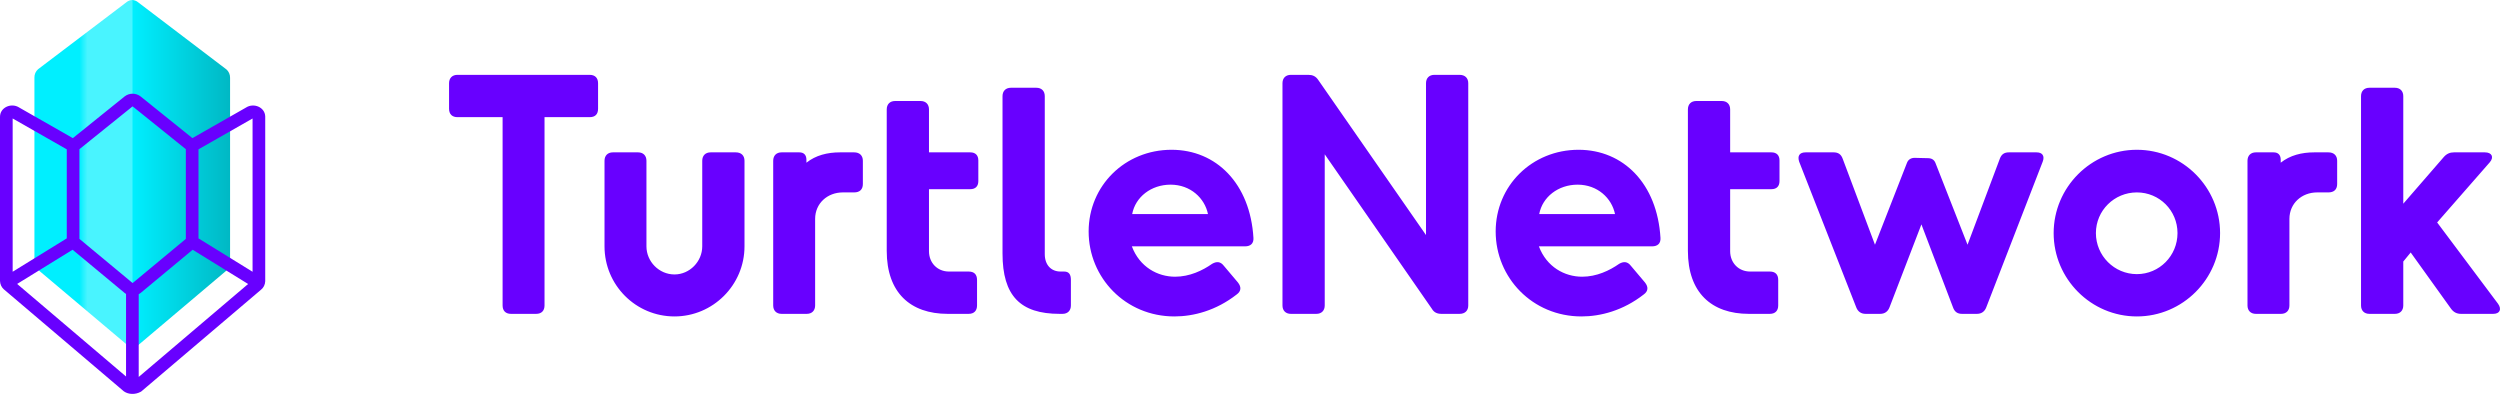
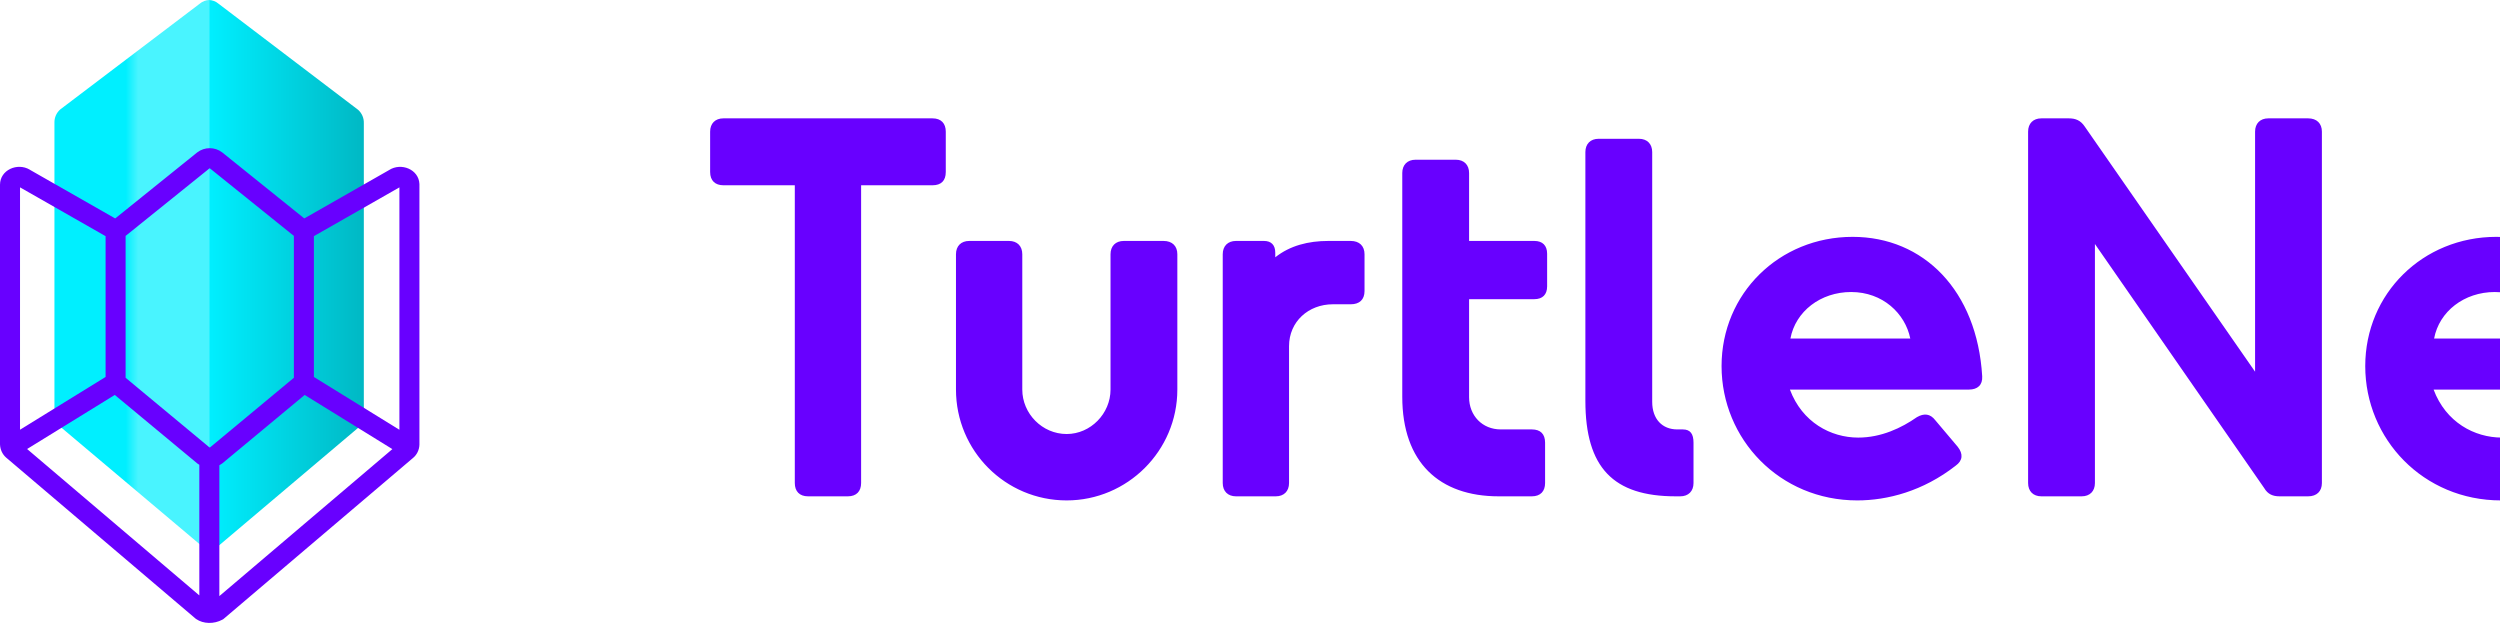
- <svg xmlns="http://www.w3.org/2000/svg" preserveAspectRatio="xMidYMid meet" viewBox="0 0 1904 300">
+ <svg xmlns="http://www.w3.org/2000/svg" preserveAspectRatio="xMidYMid meet" viewBox="0 0 1204 300">
  <defs>
    <linearGradient x1=".005%" y1="49.999%" x2="100%" y2="49.999%" id="a">
      <stop stop-color="#00B8C4" offset="0%" />
      <stop stop-color="#00EFFF" offset="100%" />
    </linearGradient>
    <linearGradient x1="45.988%" y1="49.999%" x2="54.013%" y2="50%" id="b">
      <stop stop-color="#00EFFF" offset="0%" />
      <stop stop-color="#49F4FF" offset="100%" />
    </linearGradient>
  </defs>
  <g fill-rule="nonzero" fill="none">
    <path d="M408.323 239.032c4.176 0 6.387-2.46 6.387-6.396V89.225h34.39c4.176 0 6.387-2.214 6.387-6.396V63.396C455.486 59.46 453.275 57 449.099 57H348.387C344.456 57 342 59.46 342 63.396V82.829c0 4.182 2.456 6.396 6.387 6.396h34.39V232.636c0 3.936 2.211 6.396 6.387 6.396h19.16zM513.703 241c29.231 0 53.304-23.861 53.304-53.38v-65.187c0-3.936-2.456-6.396-6.632-6.396h-19.16c-3.93 0-6.387 2.46-6.387 6.396v65.187c0 11.561-9.58 21.401-21.125 21.401-11.791 0-21.371-9.84-21.371-21.401v-65.187c0-3.936-2.456-6.396-6.387-6.396h-19.16c-3.93 0-6.387 2.46-6.387 6.396v65.187c0 29.519 23.827 53.38 53.304 53.38zm100.713-1.968c3.93 0 6.387-2.46 6.387-6.396V166.711c0-11.807 9.334-20.171 21.125-20.171h8.597c4.176 0 6.632-2.214 6.632-6.396v-17.711c0-3.936-2.456-6.396-6.632-6.396h-10.808c-9.58 0-18.423 2.214-25.547 7.872v-2.214c0-3.69-1.965-5.658-5.404-5.658h-13.51c-3.93 0-6.387 2.46-6.387 6.396V232.636c0 3.936 2.456 6.396 6.387 6.396h19.16zm123.311 0c4.176 0 6.387-2.46 6.387-6.396v-19.433c0-4.182-2.211-6.396-6.387-6.396h-14.984c-8.843 0-15.23-6.642-15.23-15.497v-47.23h31.442c3.93 0 6.141-2.214 6.141-6.15v-15.743c0-3.936-2.211-6.15-6.141-6.15h-31.442V83.321c0-3.936-2.456-6.396-6.387-6.396h-19.406c-3.93 0-6.387 2.46-6.387 6.396V191.064c0 31.733 17.932 47.968 46.426 47.968h15.967zm71.481 0c3.93 0 6.387-2.46 6.387-6.396v-19.433c0-4.182-1.474-6.396-5.158-6.396h-2.702c-7.124 0-12.036-4.92-12.036-13.283V73.235c0-3.936-2.456-6.396-6.387-6.396h-19.406c-3.93 0-6.387 2.46-6.387 6.396V193.032c0 32.225 13.51 46 43.478 46h2.211zM894.445 241c14.493 0 31.688-4.428 47.409-16.727 3.439-2.46 3.685-5.658.983-9.102l-10.808-12.791c-2.456-3.198-5.404-3.444-8.843-1.476-7.369 5.166-17.195 9.84-28.249 9.84-13.265 0-27.02-7.38-32.916-23.123h86.22c4.176 0 6.632-2.214 6.387-6.396-2.456-41.326-28.249-67.155-62.393-67.155-35.372 0-63.13 27.305-63.13 62.235 0 35.176 28.003 64.695 65.34 64.695zm25.547-77.979h-57.725c2.456-13.037 14.493-22.385 29.231-22.385 15.23 0 26.038 10.332 28.494 22.385zm82.535 76.011c3.93 0 6.387-2.46 6.387-6.396V117.513l81.553 117.583c1.719 2.952 4.176 3.936 7.369 3.936h13.756c4.176 0 6.632-2.46 6.632-6.396V63.396c0-3.936-2.456-6.396-6.632-6.396h-19.16c-3.93 0-6.387 2.46-6.387 6.396V179.011l-82.044-118.075C1002.036 57.984 999.579 57 996.386 57H983.121c-3.93 0-6.387 2.46-6.387 6.396V232.636c0 3.936 2.456 6.396 6.387 6.396h19.406zM1204.443 241c14.493 0 31.688-4.428 47.409-16.727 3.439-2.46 3.685-5.658.983-9.102l-10.808-12.791c-2.456-3.198-5.404-3.444-8.843-1.476-7.369 5.166-17.195 9.84-28.249 9.84-13.265 0-27.02-7.38-32.916-23.123h86.22c4.176 0 6.632-2.214 6.387-6.396-2.456-41.326-28.249-67.155-62.393-67.155-35.372 0-63.13 27.305-63.13 62.235 0 35.176 28.003 64.695 65.34 64.695zm25.547-77.979h-57.725c2.456-13.037 14.493-22.385 29.231-22.385 15.23 0 26.038 10.332 28.494 22.385zm117.907 76.011c4.176 0 6.387-2.46 6.387-6.396v-19.433c0-4.182-2.211-6.396-6.387-6.396h-14.984c-8.843 0-15.23-6.642-15.23-15.497v-47.23h31.442c3.93 0 6.141-2.214 6.141-6.15v-15.743c0-3.936-2.211-6.15-6.141-6.15h-31.442V83.321c0-3.936-2.456-6.396-6.387-6.396h-19.406c-3.93 0-6.387 2.46-6.387 6.396V191.064c0 31.733 17.932 47.968 46.426 47.968h15.967zm84.009 0c3.439 0 5.895-1.722 7.124-4.92l24.318-63.219 24.073 63.219c1.228 3.444 3.439 4.92 6.878 4.92h11.299c3.439 0 5.895-1.722 7.124-4.92l42.987-110.941c1.719-4.428-.246-7.134-4.667-7.134h-21.125c-3.439 0-5.65 1.476-6.878 4.92L1498.475 186.39l-24.318-61.989c-.983-2.706-2.948-3.936-5.895-3.936l-10.071-.246c-2.702 0-4.913 1.23-5.895 3.936l-24.318 62.235-24.564-65.433c-1.228-3.444-3.439-4.92-6.878-4.92h-21.371c-4.667 0-6.387 2.706-4.913 7.134l43.478 110.941c1.228 3.198 3.685 4.92 7.124 4.92h11.054zM1627.436 241c34.881 0 63.375-28.535 63.375-63.465 0-34.93-28.494-63.465-63.375-63.465-34.881 0-63.375 28.535-63.375 63.465 0 34.93 28.494 63.465 63.375 63.465zm0-32.225c-17.195 0-31.196-14.021-31.196-31.241 0-17.219 14.002-30.995 31.196-30.995 17.195 0 30.951 13.775 30.951 30.995 0 17.219-13.756 31.241-30.951 31.241zm109.801 30.257c3.93 0 6.387-2.46 6.387-6.396V166.711c0-11.807 9.334-20.171 21.125-20.171h8.597c4.176 0 6.632-2.214 6.632-6.396v-17.711c0-3.936-2.456-6.396-6.632-6.396h-10.808c-9.58 0-18.423 2.214-25.547 7.872v-2.214c0-3.69-1.965-5.658-5.404-5.658h-13.51c-3.93 0-6.387 2.46-6.387 6.396V232.636c0 3.936 2.456 6.396 6.387 6.396h19.16zm86.711 0c3.93 0 6.387-2.46 6.387-6.396v-33.455l5.65-6.888 30.705 42.802c1.965 2.706 4.422 3.936 7.615 3.936h24.564c4.913 0 6.632-3.444 3.685-7.626l-46.426-61.989 40.039-45.754c3.439-3.936 1.719-7.626-3.685-7.626h-23.581c-2.948 0-5.404.984-7.615 3.444l-30.951 35.668V73.235c0-3.936-2.456-6.396-6.387-6.396h-19.406c-3.93 0-6.387 2.46-6.387 6.396V232.636c0 3.936 2.456 6.396 6.387 6.396h19.406z" fill="#6800FF" />
    <path fill="#49F4FF" d="M102.062 1.5v260.25h-2.251V1.5z" />
    <path d="M149.008 0v264.411c-1.797-.024-3.536-.635-4.956-1.741l-66.989-56.63c-1.805-1.675-2.805-4.048-2.745-6.515V59.281c-.071-2.447.948-4.799 2.78-6.415L144.285 1.795C145.602.662 147.273.027 149.008 0z" fill="url(#a)" transform="matrix(-1 0 0 1 249.5381 0)" />
    <path d="M74.693 0v263.661c-1.797-.024-3.536-.633-4.956-1.736L2.749 205.456c-1.805-1.67-2.805-4.037-2.745-6.496V59.113c-.071-2.44.948-4.785 2.78-6.397L69.97 1.79C71.288.66 72.958.027 74.693 0z" fill="url(#b)" transform="translate(26.21537)" />
    <path d="M94.994 73.39c3.553-2.704 8.455-2.704 12.008 0l.101.079 39.372 31.664c.095.03.2.016.286-.041l.285-.176 40.288-22.982.086-.056c5.787-3.697 14.265-.329 14.571 6.71L202 88.982l-.003 125.199c-.084 2.543-1.272 4.92-3.14 6.413l-91.336 77.602-.436.238c-3.994 2.176-9.126 2.091-12.601-.293l-.205-.141-91.386-77.679C1.136 218.747.087 216.502 0 213.96V88.982c0-7.172 8.389-10.759 14.267-7.307l.399.249 40.308 22.992.285.176c.071.047.156.065.213.071l.055.002zM146.732 190.209l-39.545 32.854-.161.128c-.442.336-.904.631-1.382.883l-.005 63.005 83.323-70.79-42.23-26.08zm-91.456-.007l-42.221 26.042 82.939 70.498.004-62.893c-.248-.146-.492-.304-.73-.474l-.25-.184-.16-.127L55.276 190.202zm45.666-109.128h-.031L61.449 112.845c-.053.04-.106.08-.16.119l-.795.639-.002 68.334 40.349 33.501.082.044c.064.021.134.021.199 0l.074-.042 40.333-33.501V113.588l-.69-.555-.376-.272-39.284-31.611-.08-.043c-.061-.024-.121-.033-.157-.033zm91.411 9.167l-40.47 23.084-.197.125c-.167.101-.337.196-.509.286l-.003 67.815 41.179 25.43 0-116.74zM9.645 90.229L9.641 206.953l41.207-25.416.001-67.797c-.218-.114-.433-.237-.645-.368l-.071-.046.011.007-.188-.121.17.11L9.645 90.229z" fill="#6800FF" />
  </g>
</svg>
